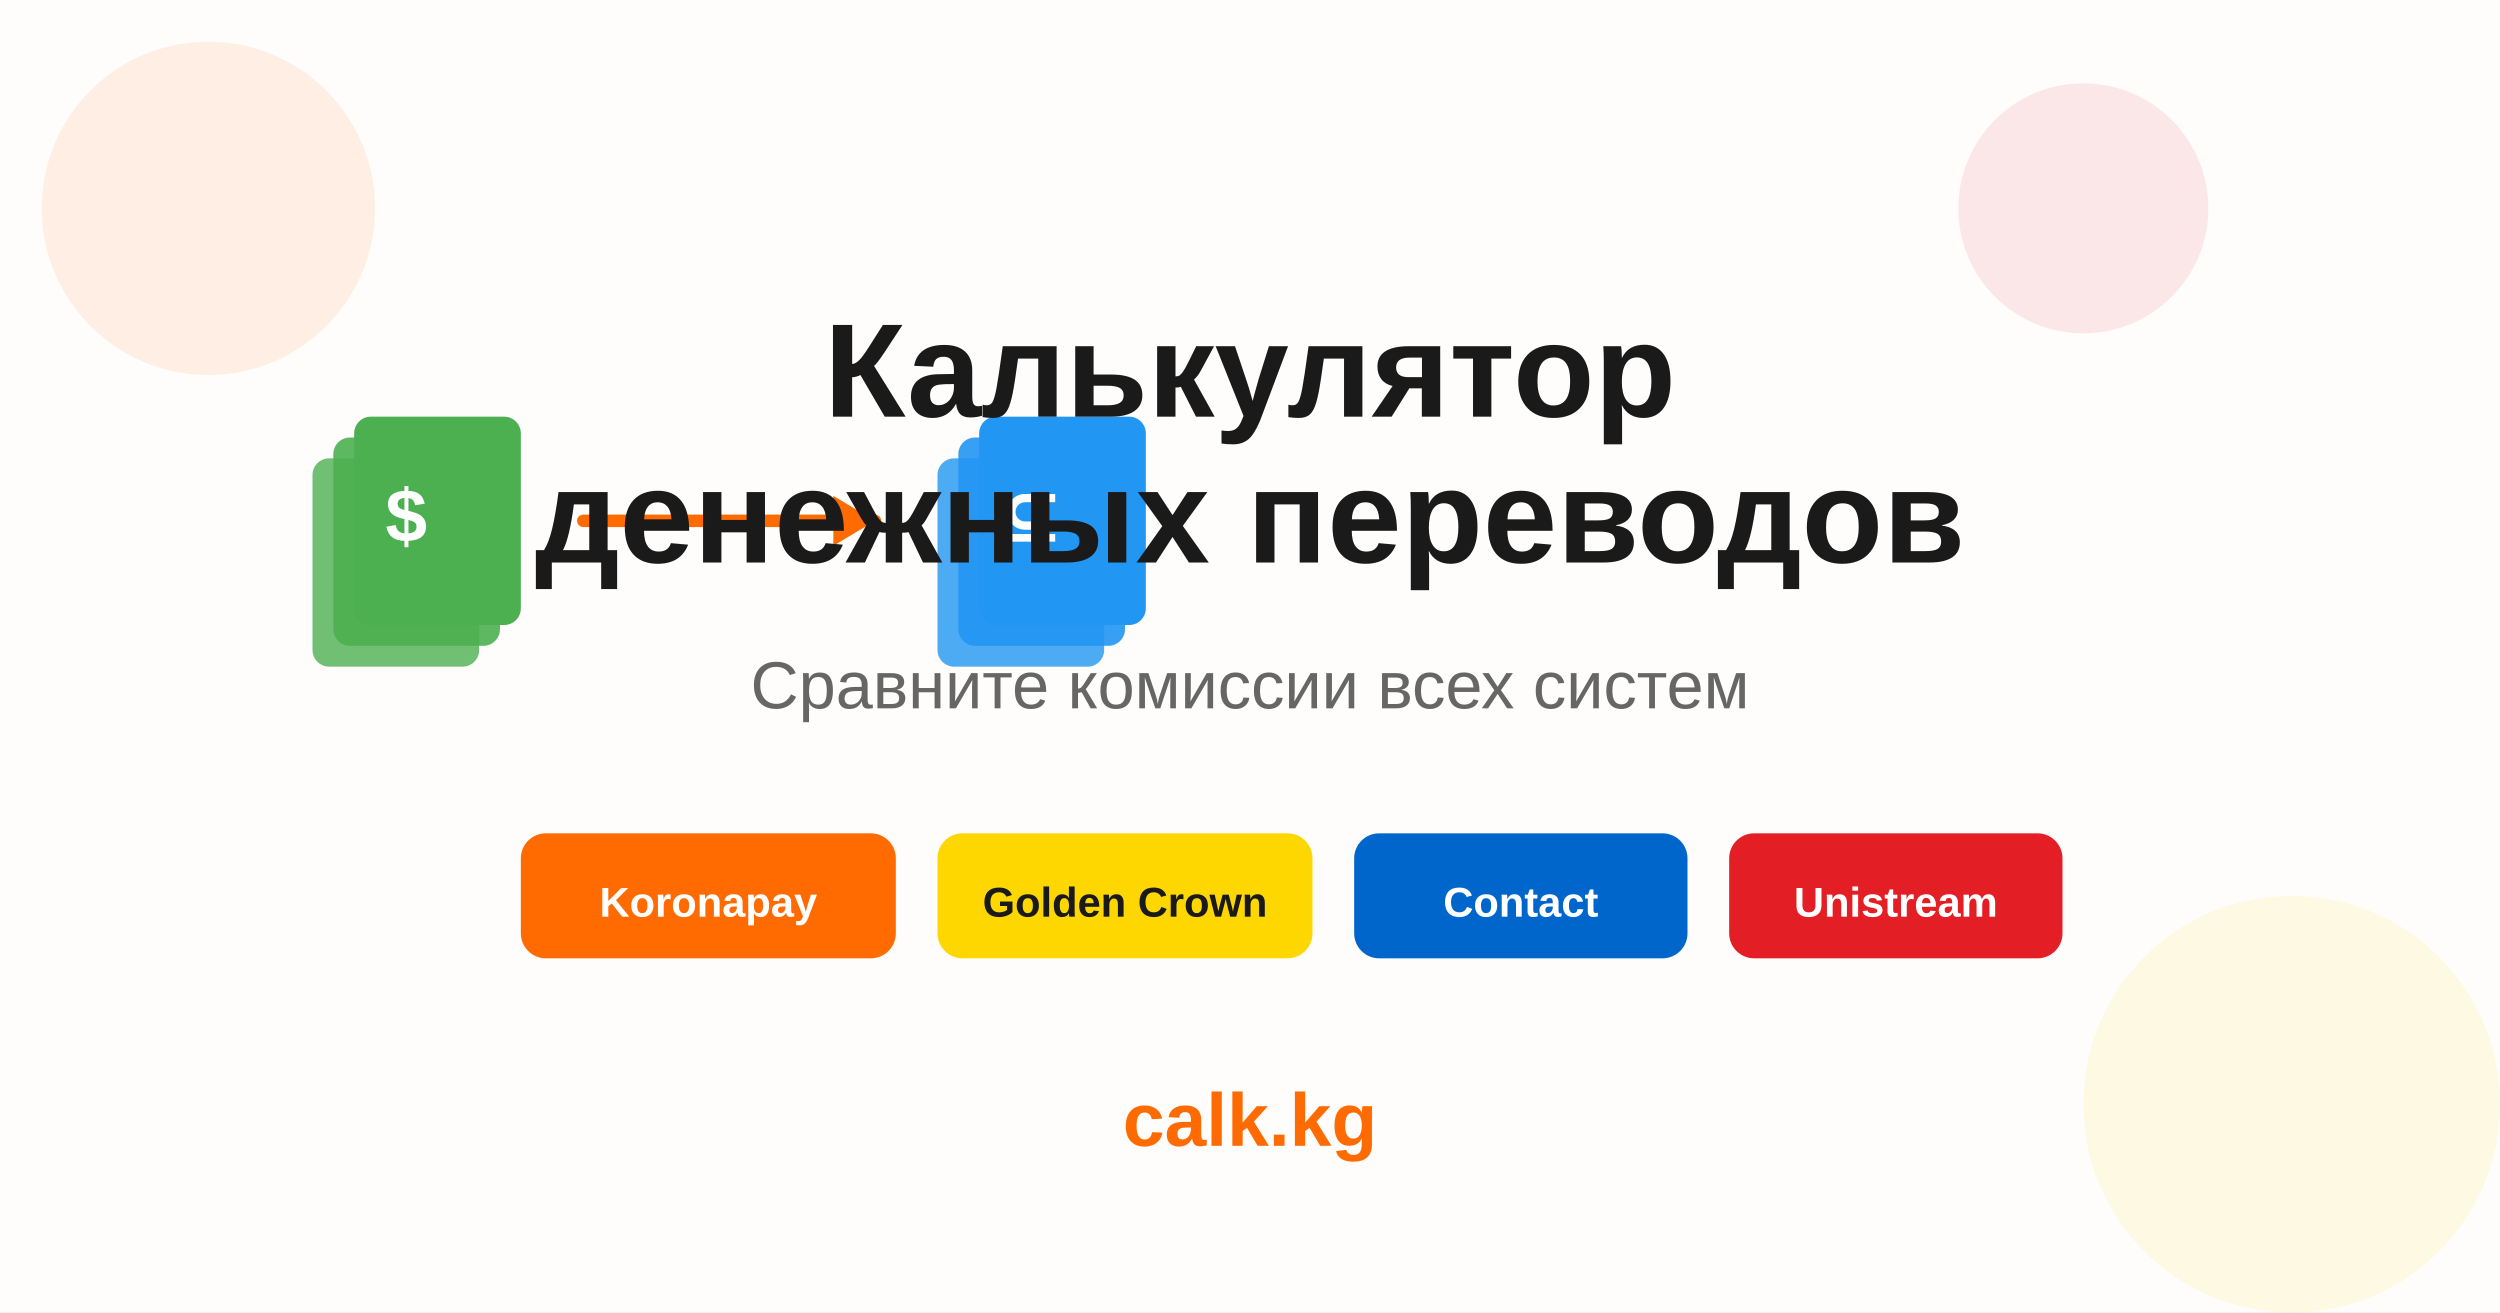
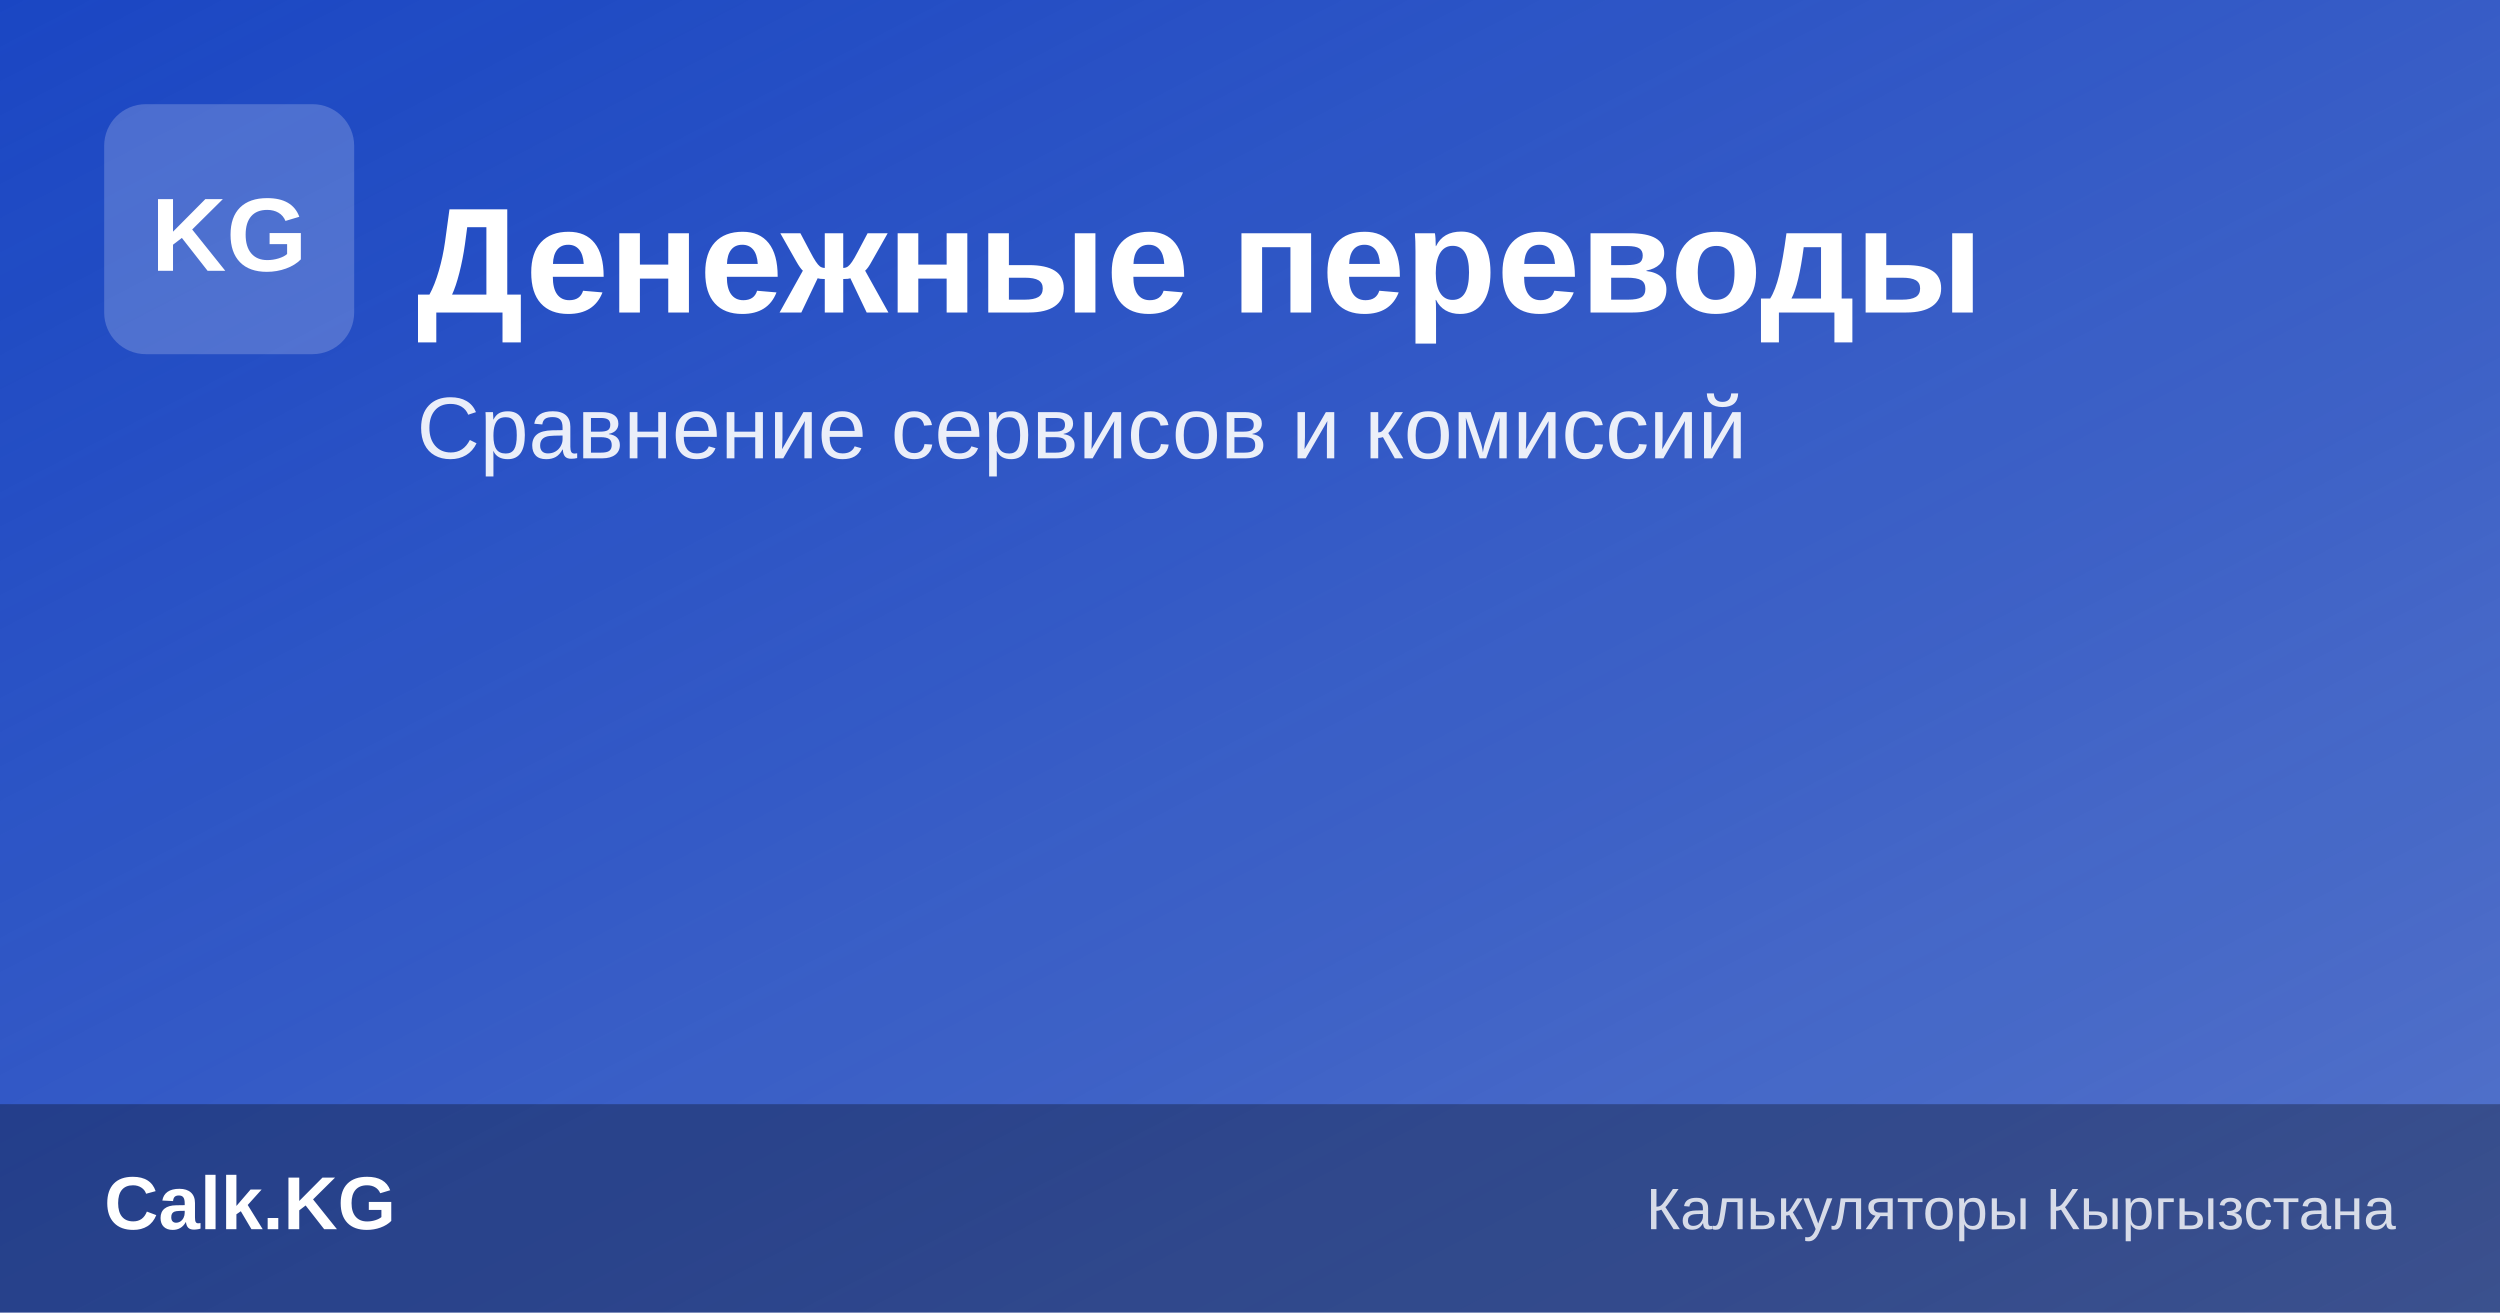
- <svg xmlns="http://www.w3.org/2000/svg" width="1200" height="630" viewBox="0 0 1200 630" fill="none">
-   <rect width="1200" height="630" fill="url(#gradient)" />
+ <svg xmlns="http://www.w3.org/2000/svg" width="1200" height="630">
  <defs>
-     <linearGradient id="gradient" x1="0" y1="0" x2="1200" y2="630">
-       <stop offset="0%" style="stop-color:#FF6B00;stop-opacity:0.2" />
-       <stop offset="50%" style="stop-color:#FFD700;stop-opacity:0.2" />
-       <stop offset="100%" style="stop-color:#FF6B00;stop-opacity:0.2" />
+     <linearGradient id="grad-money-transfer" x1="0%" y1="0%" x2="100%" y2="100%">
+       <stop offset="0%" style="stop-color:#1D4ED8;stop-opacity:1" />
+       <stop offset="100%" style="stop-color:#1D4ED8;stop-opacity:0.7" />
    </linearGradient>
  </defs>
-   <rect width="1200" height="630" fill="white" opacity="0.95" />
-   <circle cx="100" cy="100" r="80" fill="#FF6B00" opacity="0.1" />
-   <circle cx="1100" cy="530" r="100" fill="#FFD700" opacity="0.1" />
-   <circle cx="1000" cy="100" r="60" fill="#E31E24" opacity="0.1" />
-   <g transform="translate(150, 180)">
-     <rect x="0" y="40" width="80" height="100" rx="8" fill="#4CAF50" opacity="0.8" />
-     <rect x="10" y="30" width="80" height="100" rx="8" fill="#4CAF50" opacity="0.9" />
-     <rect x="20" y="20" width="80" height="100" rx="8" fill="#4CAF50" />
-     <text x="45" y="80" font-family="Arial, sans-serif" font-size="36" font-weight="bold" fill="white" text-anchor="middle">$</text>
-   </g>
-   <g transform="translate(280, 250)">
-     <line x1="0" y1="0" x2="140" y2="0" stroke="#FF6B00" stroke-width="6" stroke-linecap="round" />
-     <polygon points="140,0 120,-12 120,12" fill="#FF6B00" />
-   </g>
-   <g transform="translate(450, 180)">
-     <rect x="0" y="40" width="80" height="100" rx="8" fill="#2196F3" opacity="0.8" />
-     <rect x="10" y="30" width="80" height="100" rx="8" fill="#2196F3" opacity="0.9" />
-     <rect x="20" y="20" width="80" height="100" rx="8" fill="#2196F3" />
-     <text x="45" y="80" font-family="Arial, sans-serif" font-size="36" font-weight="bold" fill="white" text-anchor="middle">⊆</text>
-   </g>
-   <text x="600" y="200" font-family="Arial, sans-serif" font-size="64" font-weight="bold" fill="#1a1a1a" text-anchor="middle">
-     Калькулятор
-   </text>
-   <text x="600" y="270" font-family="Arial, sans-serif" font-size="64" font-weight="bold" fill="#1a1a1a" text-anchor="middle">
-     денежных переводов
-   </text>
-   <text x="600" y="340" font-family="Arial, sans-serif" font-size="32" fill="#666" text-anchor="middle">
-     Сравните комиссии всех систем
-   </text>
-   <g transform="translate(250, 400)">
-     <rect x="0" y="0" width="180" height="60" rx="12" fill="#FF6B00" />
-     <text x="90" y="40" font-family="Arial, sans-serif" font-size="20" font-weight="bold" fill="white" text-anchor="middle">Koronapay</text>
-     <rect x="200" y="0" width="180" height="60" rx="12" fill="#FFD700" />
-     <text x="290" y="40" font-family="Arial, sans-serif" font-size="20" font-weight="bold" fill="#1a1a1a" text-anchor="middle">Golden Crown</text>
-     <rect x="400" y="0" width="160" height="60" rx="12" fill="#0066CC" />
-     <text x="480" y="40" font-family="Arial, sans-serif" font-size="20" font-weight="bold" fill="white" text-anchor="middle">Contact</text>
-     <rect x="580" y="0" width="160" height="60" rx="12" fill="#E31E24" />
-     <text x="660" y="40" font-family="Arial, sans-serif" font-size="20" font-weight="bold" fill="white" text-anchor="middle">Unistream</text>
-   </g>
-   <text x="600" y="550" font-family="Arial, sans-serif" font-size="36" font-weight="bold" fill="#FF6B00" text-anchor="middle">
-     calk.kg
-   </text>
+   <rect width="1200" height="630" fill="url(#grad-money-transfer)" />
+   <rect width="1200" height="630" fill="black" opacity="0.1" />
+   <rect x="50" y="50" width="120" height="120" fill="white" opacity="0.2" rx="20" />
+   <text x="110" y="130" font-family="Arial, sans-serif" font-size="50" fill="white" text-anchor="middle" font-weight="bold">KG</text>
+   <text x="200" y="150" font-family="Arial, sans-serif" font-size="72" font-weight="bold" fill="white">Денежные переводы</text>
+   <text x="200" y="220" font-family="Arial, sans-serif" font-size="42" fill="white" opacity="0.9">Сравнение сервисов и комиссий</text>
+   <rect x="0" y="530" width="1200" height="100" fill="black" opacity="0.3" />
+   <text x="50" y="590" font-family="Arial, sans-serif" font-size="36" font-weight="bold" fill="white">Calk.KG</text>
+   <text x="1150" y="590" font-family="Arial, sans-serif" font-size="28" fill="white" text-anchor="end" opacity="0.8">Калькуляторы Кыргызстана</text>
</svg>
